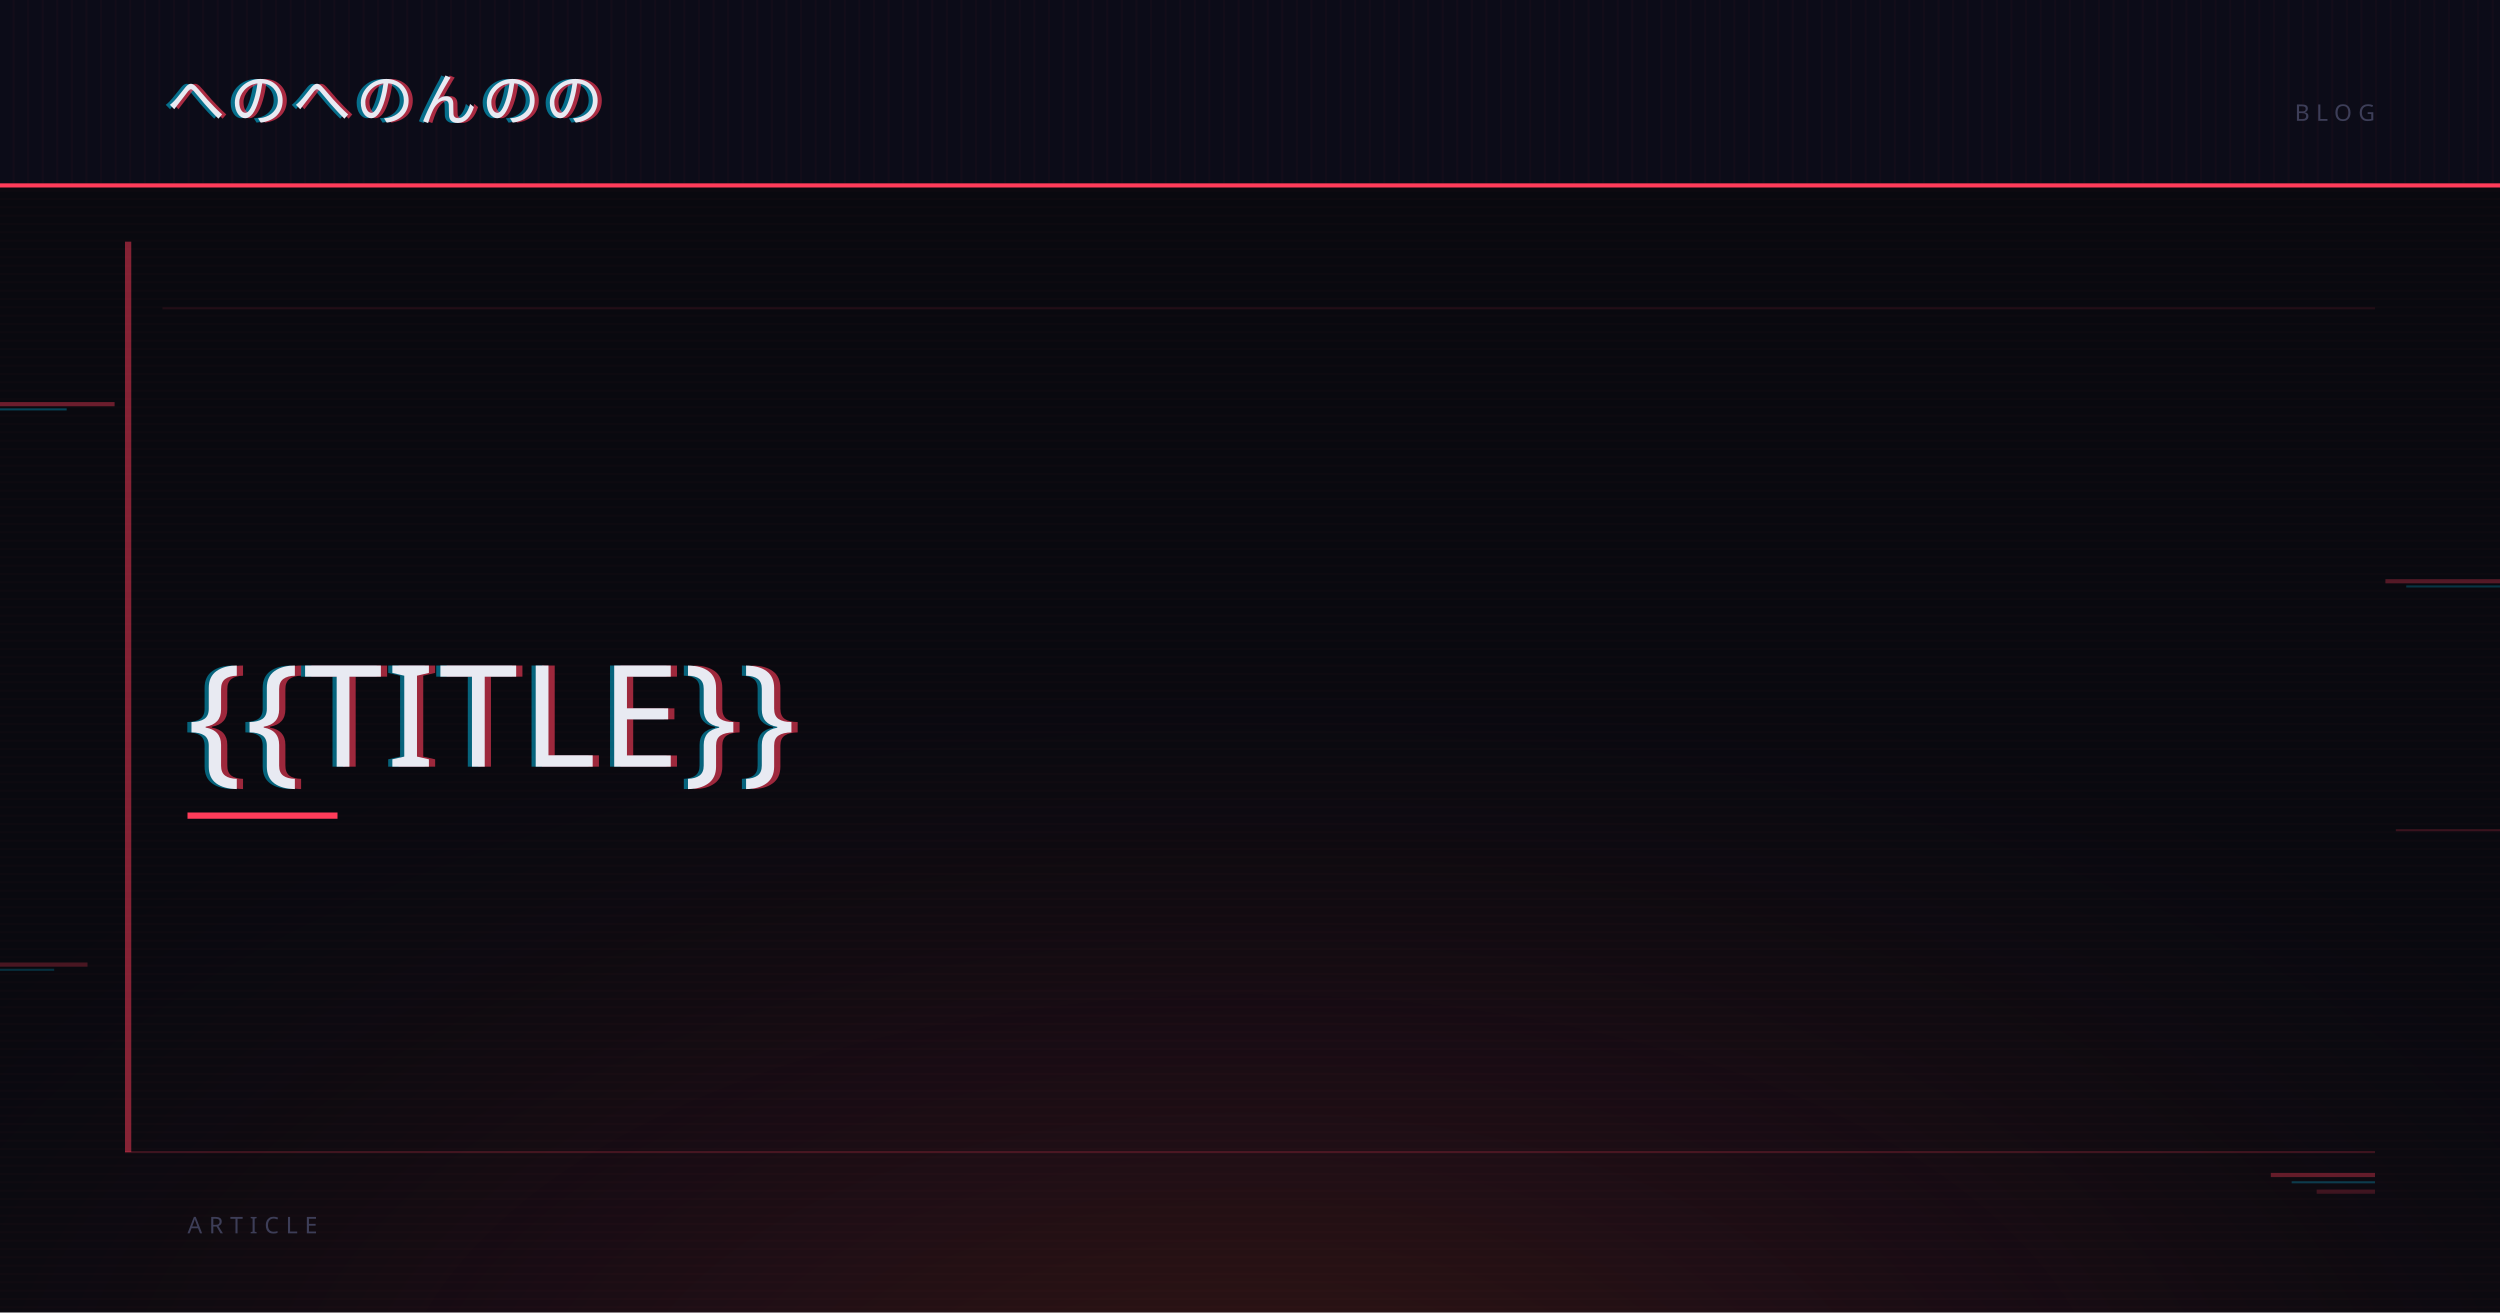
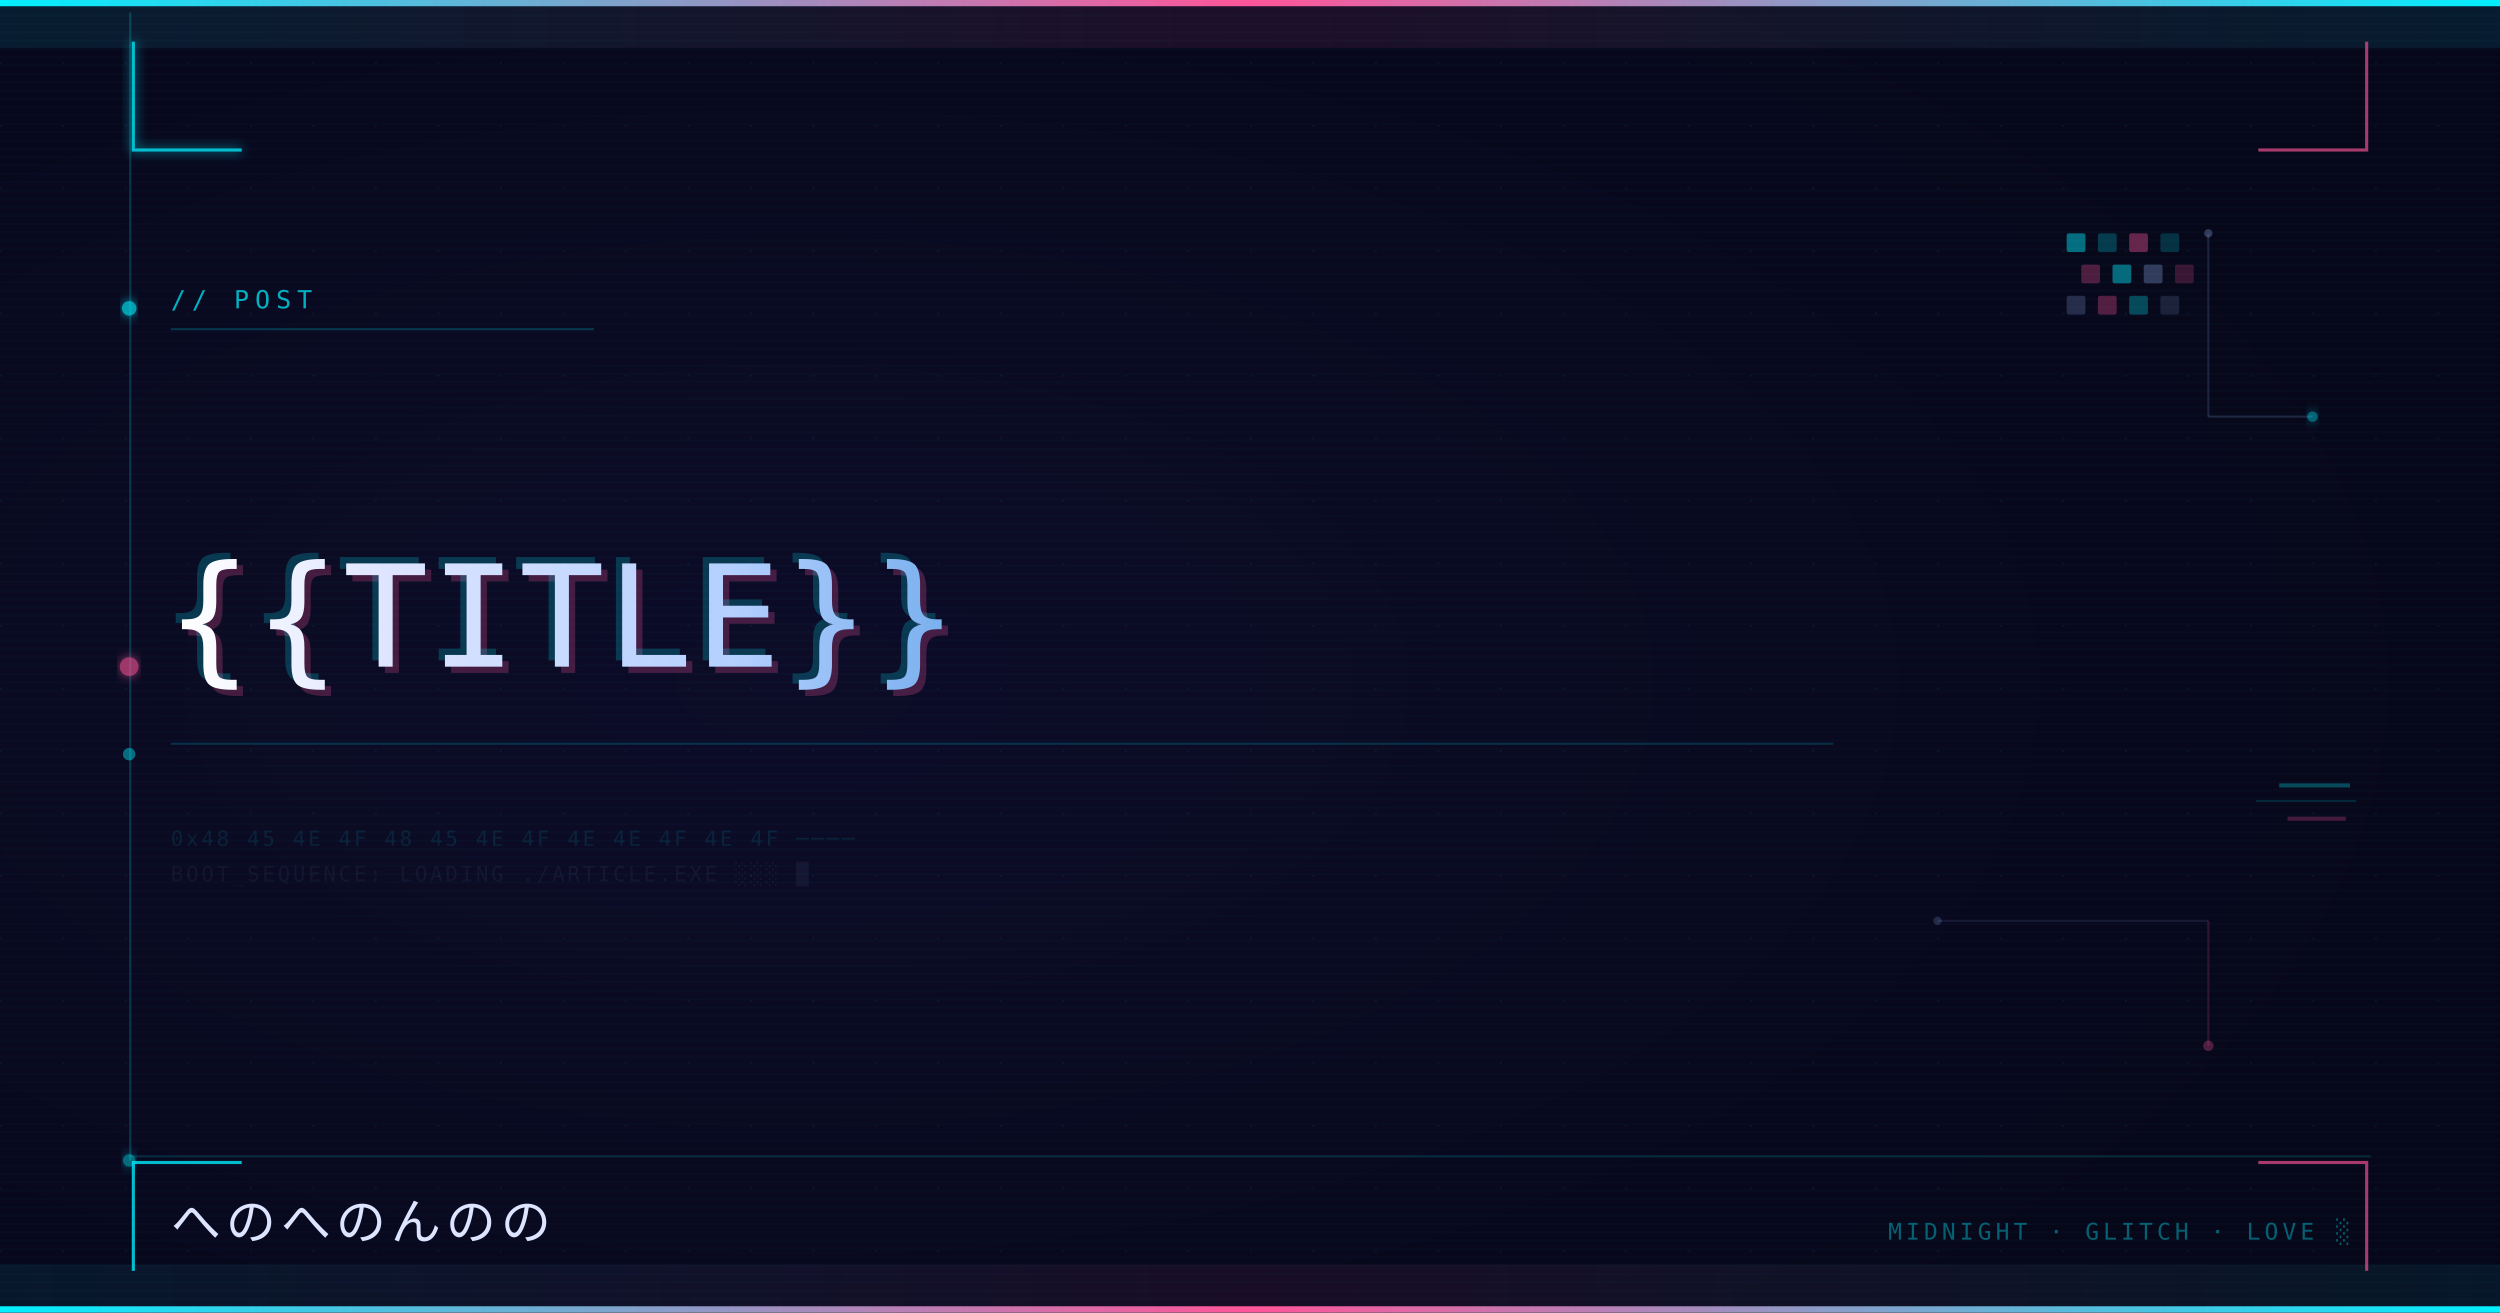
<svg xmlns="http://www.w3.org/2000/svg" width="1200" height="630" viewBox="0 0 1200 630">
  <defs>
-     <pattern id="hl" patternUnits="userSpaceOnUse" x="0" y="0" width="1200" height="4">
-       <rect width="1200" height="3" fill="transparent" />
-       <rect y="3" width="1200" height="1" fill="rgba(255,60,90,0.018)" />
+     <linearGradient id="accentGrad" x1="0%" y1="0%" x2="100%" y2="0%">
+       <stop offset="0%" stop-color="#00f0ff" />
+       <stop offset="50%" stop-color="#ff5599" />
+       <stop offset="100%" stop-color="#00f0ff" />
+     </linearGradient>
+     <radialGradient id="bgDepth" cx="32%" cy="52%" r="68%">
+       <stop offset="0%" stop-color="#0e0e2e" />
+       <stop offset="100%" stop-color="#07071a" />
+     </radialGradient>
+     <linearGradient id="titleGrad" x1="0%" y1="0%" x2="100%" y2="0%">
+       <stop offset="0%" stop-color="#ffffff" />
+       <stop offset="28%" stop-color="#dde4ff" />
+       <stop offset="72%" stop-color="#b4d0ff" />
+       <stop offset="100%" stop-color="#7ab0ee" />
+     </linearGradient>
+     <pattern id="scanPat" x="0" y="0" width="1200" height="4" patternUnits="userSpaceOnUse">
+       <rect y="3" width="1200" height="1" fill="#00f0ff" fill-opacity="0.018" />
    </pattern>
-     <pattern id="vl" patternUnits="userSpaceOnUse" x="0" y="0" width="7" height="88">
-       <rect width="6" height="88" fill="transparent" />
-       <rect x="6" width="1" height="88" fill="rgba(255,60,90,0.025)" />
+     <pattern id="dotPat" x="0" y="0" width="30" height="30" patternUnits="userSpaceOnUse">
+       <circle cx="0" cy="0" r="1" fill="#00f0ff" fill-opacity="0.07" />
    </pattern>
-     <radialGradient id="dawn" cx="50%" cy="110%" r="65%">
-       <stop offset="0%" stop-color="#ff5a28" stop-opacity="0.16" />
-       <stop offset="50%" stop-color="#ff3c5a" stop-opacity="0.06" />
-       <stop offset="100%" stop-color="#09090f" stop-opacity="0" />
-     </radialGradient>
-     <linearGradient id="tg" x1="0" y1="0" x2="1200" y2="0" gradientUnits="userSpaceOnUse">
-       <stop offset="0%" stop-color="#e8eaf2" />
-       <stop offset="55%" stop-color="#e8eaf2" />
-       <stop offset="100%" stop-color="#ff8c42" />
-     </linearGradient>
+     <filter id="glow" x="-10%" y="-40%" width="120%" height="180%">
+       <feGaussianBlur in="SourceGraphic" stdDeviation="4" result="blur" />
+       <feMerge>
+         <feMergeNode in="blur" />
+         <feMergeNode in="SourceGraphic" />
+       </feMerge>
+     </filter>
+     <filter id="glowLine" x="-10%" y="-120%" width="120%" height="340%">
+       <feGaussianBlur in="SourceGraphic" stdDeviation="2.5" result="blur" />
+       <feMerge>
+         <feMergeNode in="blur" />
+         <feMergeNode in="SourceGraphic" />
+       </feMerge>
+     </filter>
  </defs>
-   <rect width="1200" height="630" fill="#09090f" />
-   <rect width="1200" height="630" fill="url(#dawn)" />
-   <rect width="1200" height="630" fill="url(#hl)" />
-   <rect width="1200" height="88" fill="#0c0c18" />
-   <rect width="1200" height="88" fill="url(#vl)" />
-   <rect y="88" width="1200" height="2" fill="#ff3c5a" />
-   <text x="78" y="58" font-family="sans-serif" font-size="28" letter-spacing="0.08em" fill="rgba(0,210,255,0.5)">へのへのんのの</text>
-   <text x="82" y="58" font-family="sans-serif" font-size="28" letter-spacing="0.08em" fill="rgba(255,60,90,0.65)">へのへのんのの</text>
-   <text x="80" y="58" font-family="sans-serif" font-size="28" letter-spacing="0.08em" fill="#e8eaf2">へのへのんのの</text>
-   <text x="1140" y="58" text-anchor="end" font-family="sans-serif" font-size="11" letter-spacing="0.28em" fill="#3d3e58">BLOG</text>
-   <rect x="60" y="116" width="3" height="437" fill="#ff3c5a" opacity="0.5" />
-   <line x1="78" y1="148" x2="1140" y2="148" stroke="rgba(255,60,90,0.1)" stroke-width="1" />
-   <rect x="0" y="193" width="55" height="2" fill="rgba(255,60,90,0.4)" />
-   <rect x="0" y="196" width="32" height="1" fill="rgba(0,210,255,0.3)" />
-   <rect x="0" y="462" width="42" height="2" fill="rgba(255,60,90,0.25)" />
-   <rect x="0" y="465" width="26" height="1" fill="rgba(0,210,255,0.2)" />
-   <rect x="1145" y="278" width="55" height="2" fill="rgba(255,60,90,0.3)" />
-   <rect x="1155" y="281" width="45" height="1" fill="rgba(0,210,255,0.22)" />
-   <rect x="1150" y="398" width="50" height="1" fill="rgba(255,60,90,0.2)" />
-   <text x="88" y="368" font-family="sans-serif" font-size="68" letter-spacing="0.03em" fill="rgba(0,210,255,0.45)">{{TITLE}}</text>
-   <text x="93" y="368" font-family="sans-serif" font-size="68" letter-spacing="0.03em" fill="rgba(255,60,90,0.6)">{{TITLE}}</text>
-   <text x="90" y="368" font-family="sans-serif" font-size="68" letter-spacing="0.03em" fill="url(#tg)">{{TITLE}}</text>
-   <rect x="90" y="390" width="72" height="3" fill="#ff3c5a" />
-   <line x1="60" y1="553" x2="1140" y2="553" stroke="rgba(255,60,90,0.2)" stroke-width="1" />
-   <text x="90" y="592" font-family="sans-serif" font-size="11" letter-spacing="0.3em" fill="#3d3e58">ARTICLE</text>
-   <rect x="1090" y="563" width="50" height="2" fill="rgba(255,60,90,0.35)" />
-   <rect x="1100" y="567" width="40" height="1" fill="rgba(0,210,255,0.25)" />
-   <rect x="1112" y="571" width="28" height="2" fill="rgba(255,60,90,0.2)" />
+   <rect width="1200" height="630" fill="#07071a" />
+   <rect width="1200" height="630" fill="url(#bgDepth)" opacity="0.72" />
+   <rect width="1200" height="630" fill="url(#dotPat)" />
+   <rect width="1200" height="630" fill="url(#scanPat)" />
+   <rect x="0" y="0" width="1200" height="3" fill="url(#accentGrad)" />
+   <rect x="0" y="3" width="1200" height="20" fill="url(#accentGrad)" opacity="0.09" />
+   <rect x="0" y="627" width="1200" height="3" fill="url(#accentGrad)" />
+   <rect x="0" y="607" width="1200" height="20" fill="url(#accentGrad)" opacity="0.07" />
+   <rect x="62" y="6" width="1" height="551" fill="#00f0ff" opacity="0.2" />
+   <circle cx="62" cy="148" r="3.5" fill="#00f0ff" opacity="0.65" filter="url(#glowLine)" />
+   <circle cx="62" cy="320" r="4.5" fill="#ff5599" opacity="0.60" filter="url(#glowLine)" />
+   <circle cx="62" cy="362" r="3" fill="#00f0ff" opacity="0.42" />
+   <circle cx="62" cy="557" r="3" fill="#00f0ff" opacity="0.42" filter="url(#glowLine)" />
+   <path d="M64,20 L64,72 L116,72" stroke="#00f0ff" stroke-width="1.5" fill="none" opacity="0.78" filter="url(#glowLine)" />
+   <path d="M1136,20 L1136,72 L1084,72" stroke="#ff5599" stroke-width="1.5" fill="none" opacity="0.65" />
+   <path d="M64,610 L64,558 L116,558" stroke="#00f0ff" stroke-width="1.5" fill="none" opacity="0.78" />
+   <path d="M1136,610 L1136,558 L1084,558" stroke="#ff5599" stroke-width="1.5" fill="none" opacity="0.65" />
+   <rect x="992" y="112" width="9" height="9" fill="#00f0ff" opacity="0.44" rx="1" />
+   <rect x="1007" y="112" width="9" height="9" fill="#00f0ff" opacity="0.22" rx="1" />
+   <rect x="1022" y="112" width="9" height="9" fill="#ff5599" opacity="0.38" rx="1" />
+   <rect x="1037" y="112" width="9" height="9" fill="#00f0ff" opacity="0.18" rx="1" />
+   <rect x="999" y="127" width="9" height="9" fill="#ff5599" opacity="0.28" rx="1" />
+   <rect x="1014" y="127" width="9" height="9" fill="#00f0ff" opacity="0.42" rx="1" />
+   <rect x="1029" y="127" width="9" height="9" fill="#7a96cc" opacity="0.36" rx="1" />
+   <rect x="1044" y="127" width="9" height="9" fill="#ff5599" opacity="0.20" rx="1" />
+   <rect x="992" y="142" width="9" height="9" fill="#7a96cc" opacity="0.26" rx="1" />
+   <rect x="1007" y="142" width="9" height="9" fill="#ff5599" opacity="0.30" rx="1" />
+   <rect x="1022" y="142" width="9" height="9" fill="#00f0ff" opacity="0.28" rx="1" />
+   <rect x="1037" y="142" width="9" height="9" fill="#7a96cc" opacity="0.18" rx="1" />
+   <line x1="1060" y1="112" x2="1060" y2="200" stroke="#7a96cc" stroke-width="1" opacity="0.20" />
+   <line x1="1060" y1="200" x2="1110" y2="200" stroke="#7a96cc" stroke-width="1" opacity="0.20" />
+   <circle cx="1060" cy="112" r="2" fill="#7a96cc" opacity="0.35" />
+   <circle cx="1110" cy="200" r="2.5" fill="#00f0ff" opacity="0.40" filter="url(#glowLine)" />
+   <line x1="930" y1="442" x2="1060" y2="442" stroke="#7a96cc" stroke-width="1" opacity="0.13" />
+   <line x1="1060" y1="442" x2="1060" y2="502" stroke="#ff5599" stroke-width="1" opacity="0.17" />
+   <circle cx="930" cy="442" r="2" fill="#7a96cc" opacity="0.24" />
+   <circle cx="1060" cy="502" r="2.5" fill="#ff5599" opacity="0.28" />
+   <rect x="1094" y="376" width="34" height="2" fill="#00f0ff" opacity="0.28" />
+   <rect x="1083" y="384" width="48" height="1" fill="#00f0ff" opacity="0.14" />
+   <rect x="1098" y="392" width="28" height="2" fill="#ff5599" opacity="0.24" />
+   <text x="82" y="148" font-family="monospace" font-size="12" letter-spacing="0.24em" fill="#00f0ff" opacity="0.72">// POST</text>
+   <line x1="82" y1="158" x2="285" y2="158" stroke="#00f0ff" stroke-width="1" opacity="0.20" />
+   <line x1="82" y1="158" x2="165" y2="158" stroke="#00f0ff" stroke-width="1.5" opacity="0.38" filter="url(#glowLine)" />
+   <text x="83" y="323" font-family="monospace" font-size="68" fill="#ff5599" opacity="0.24" letter-spacing="0.02em">{{TITLE}}</text>
+   <text x="77" y="317" font-family="monospace" font-size="68" fill="#00f0ff" opacity="0.20" letter-spacing="0.02em">{{TITLE}}</text>
+   <text x="80" y="320" font-family="monospace" font-size="68" fill="url(#titleGrad)" letter-spacing="0.02em">{{TITLE}}</text>
+   <line x1="82" y1="357" x2="880" y2="357" stroke="#00f0ff" stroke-width="1" opacity="0.17" />
+   <line x1="82" y1="357" x2="315" y2="357" stroke="#ff5599" stroke-width="1.5" opacity="0.52" filter="url(#glowLine)" />
+   <text x="82" y="406" font-family="monospace" font-size="10" fill="#00f0ff" opacity="0.10" letter-spacing="0.13em">0x48 45 4E 4F 48 45 4E 4F 4E 4E 4F 4E 4F ────</text>
+   <text x="82" y="423" font-family="monospace" font-size="10" fill="#7a96cc" opacity="0.08" letter-spacing="0.13em">BOOT_SEQUENCE: LOADING ./ARTICLE.EXE ░░░ █</text>
+   <line x1="62" y1="555" x2="1138" y2="555" stroke="#00f0ff" stroke-width="1" opacity="0.14" />
+   <text x="82" y="595" font-family="monospace" font-size="24" letter-spacing="0.10em" fill="#dde4ff">へのへのんのの</text>
+   <text x="1128" y="595" font-family="monospace" font-size="11" letter-spacing="0.18em" fill="#00f0ff" opacity="0.38" text-anchor="end">MIDNIGHT · GLITCH · LOVE ░</text>
</svg>
